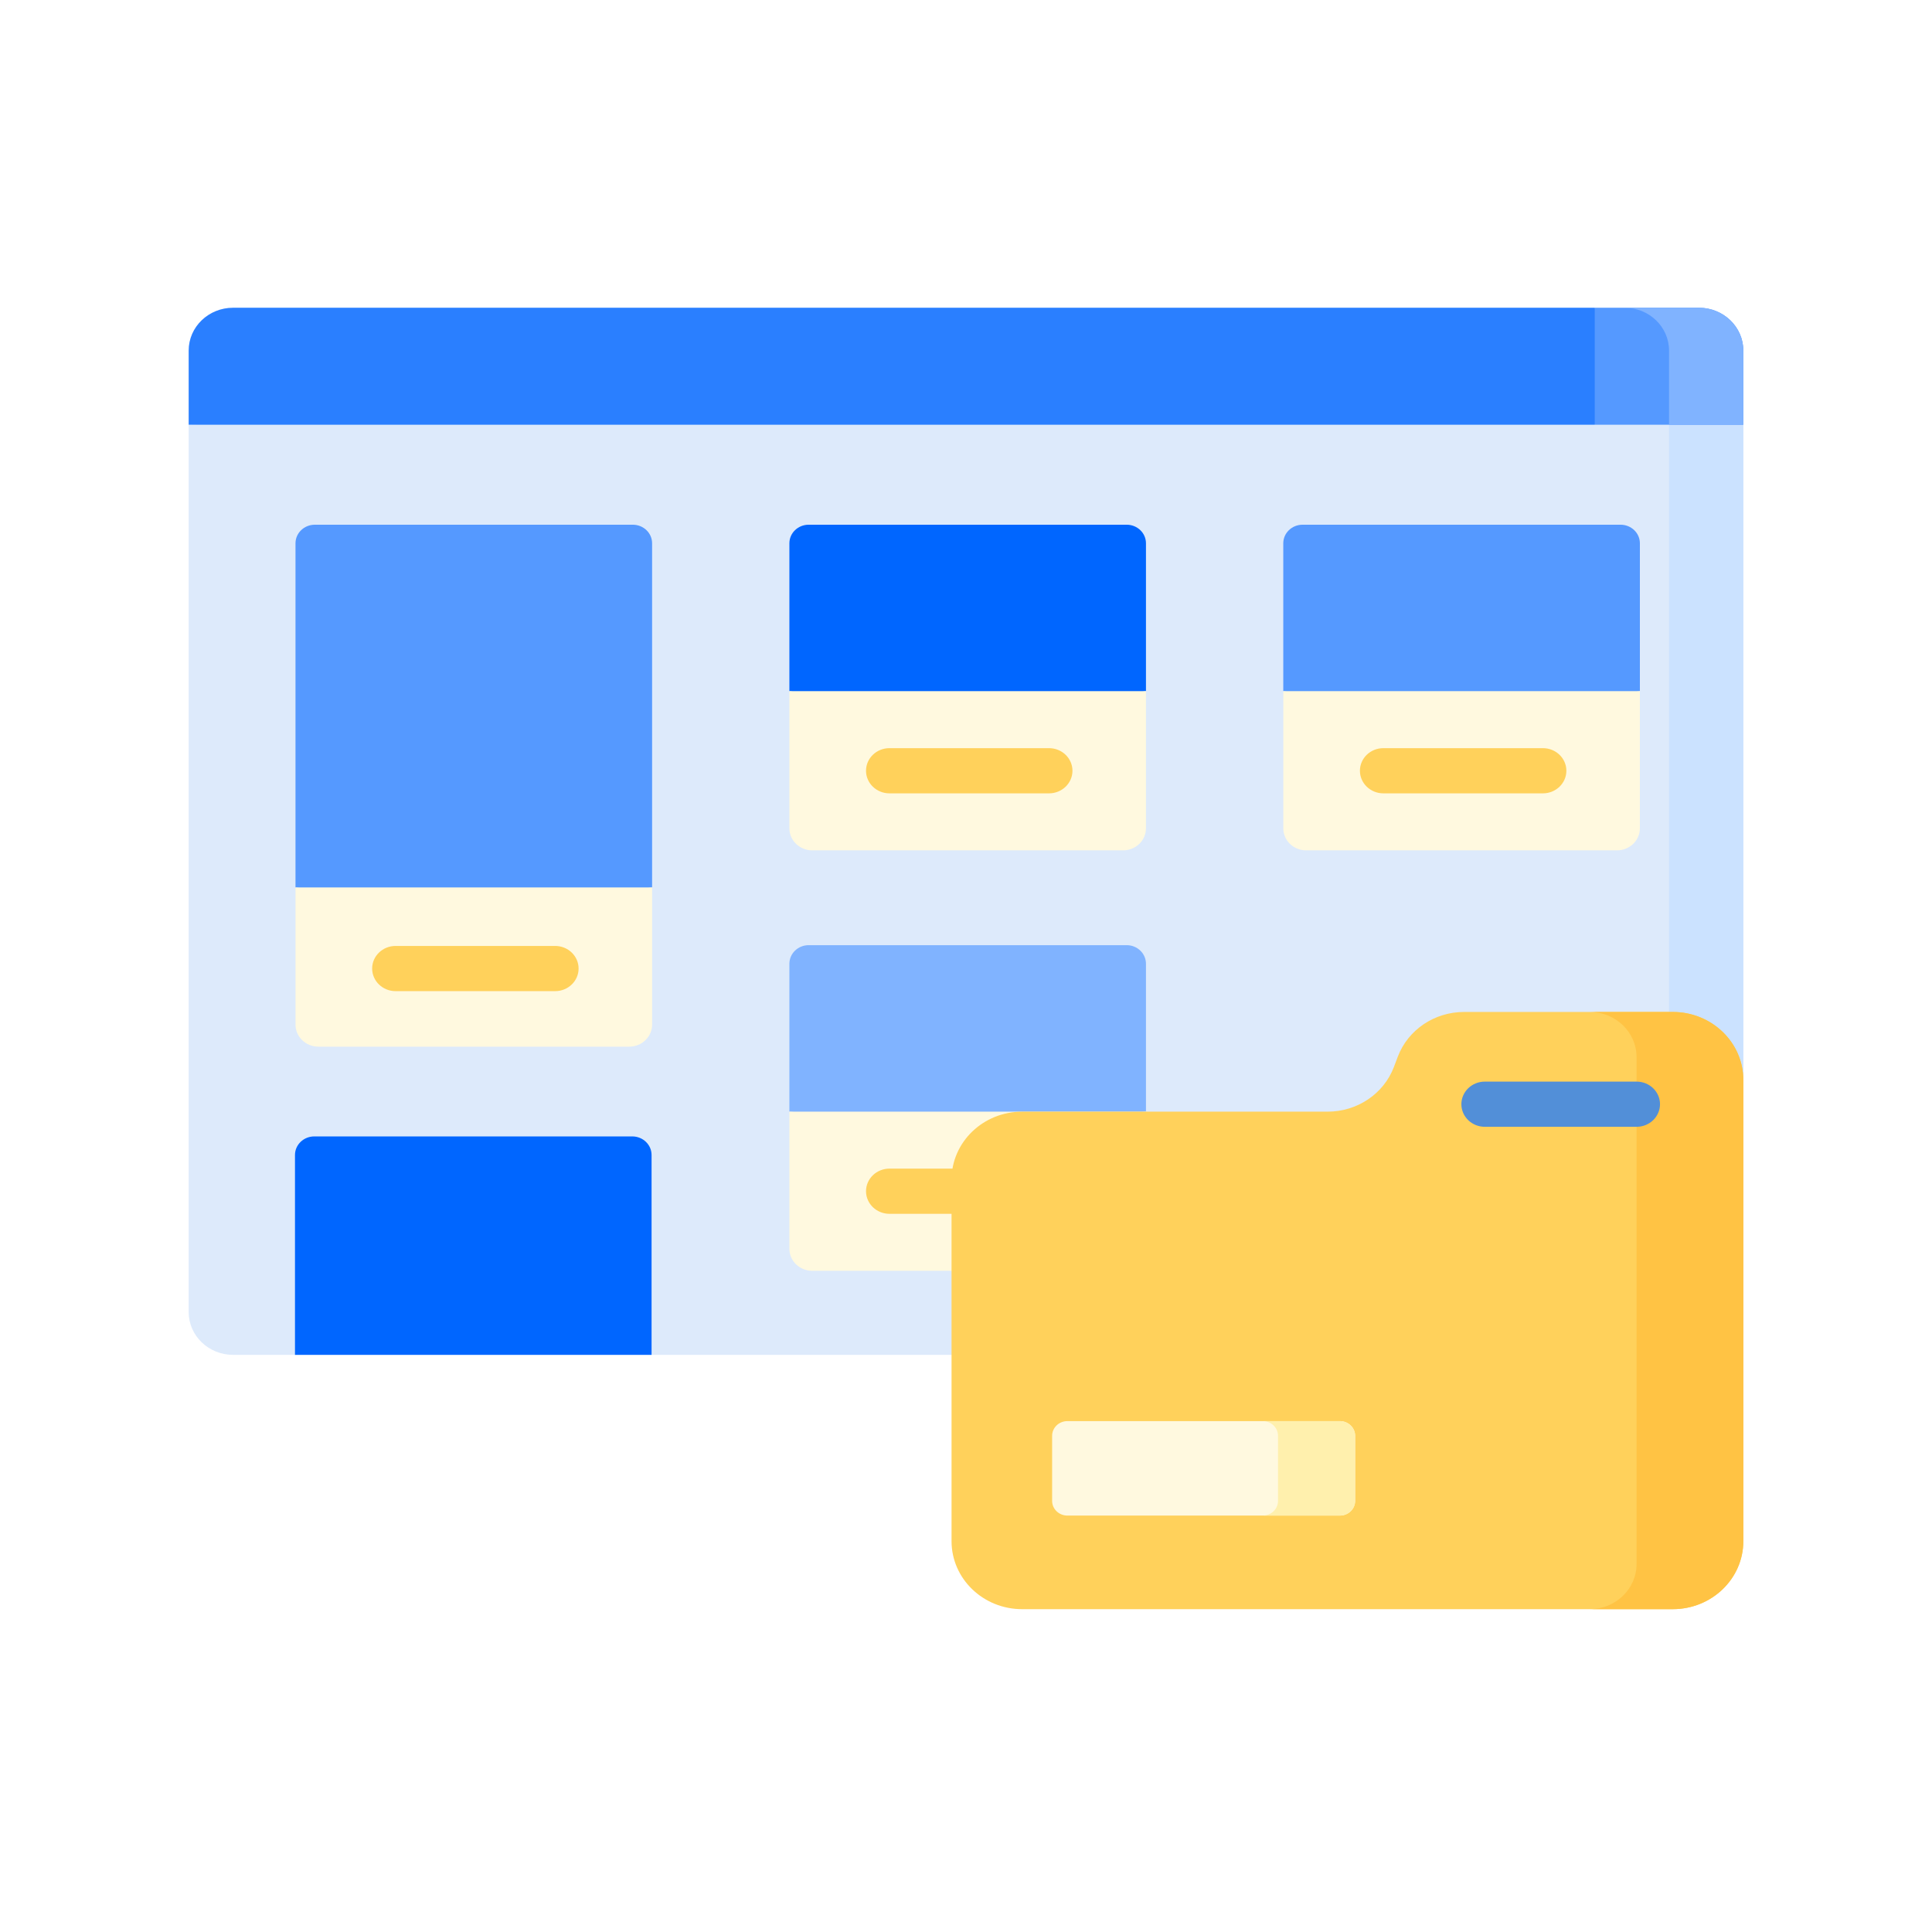
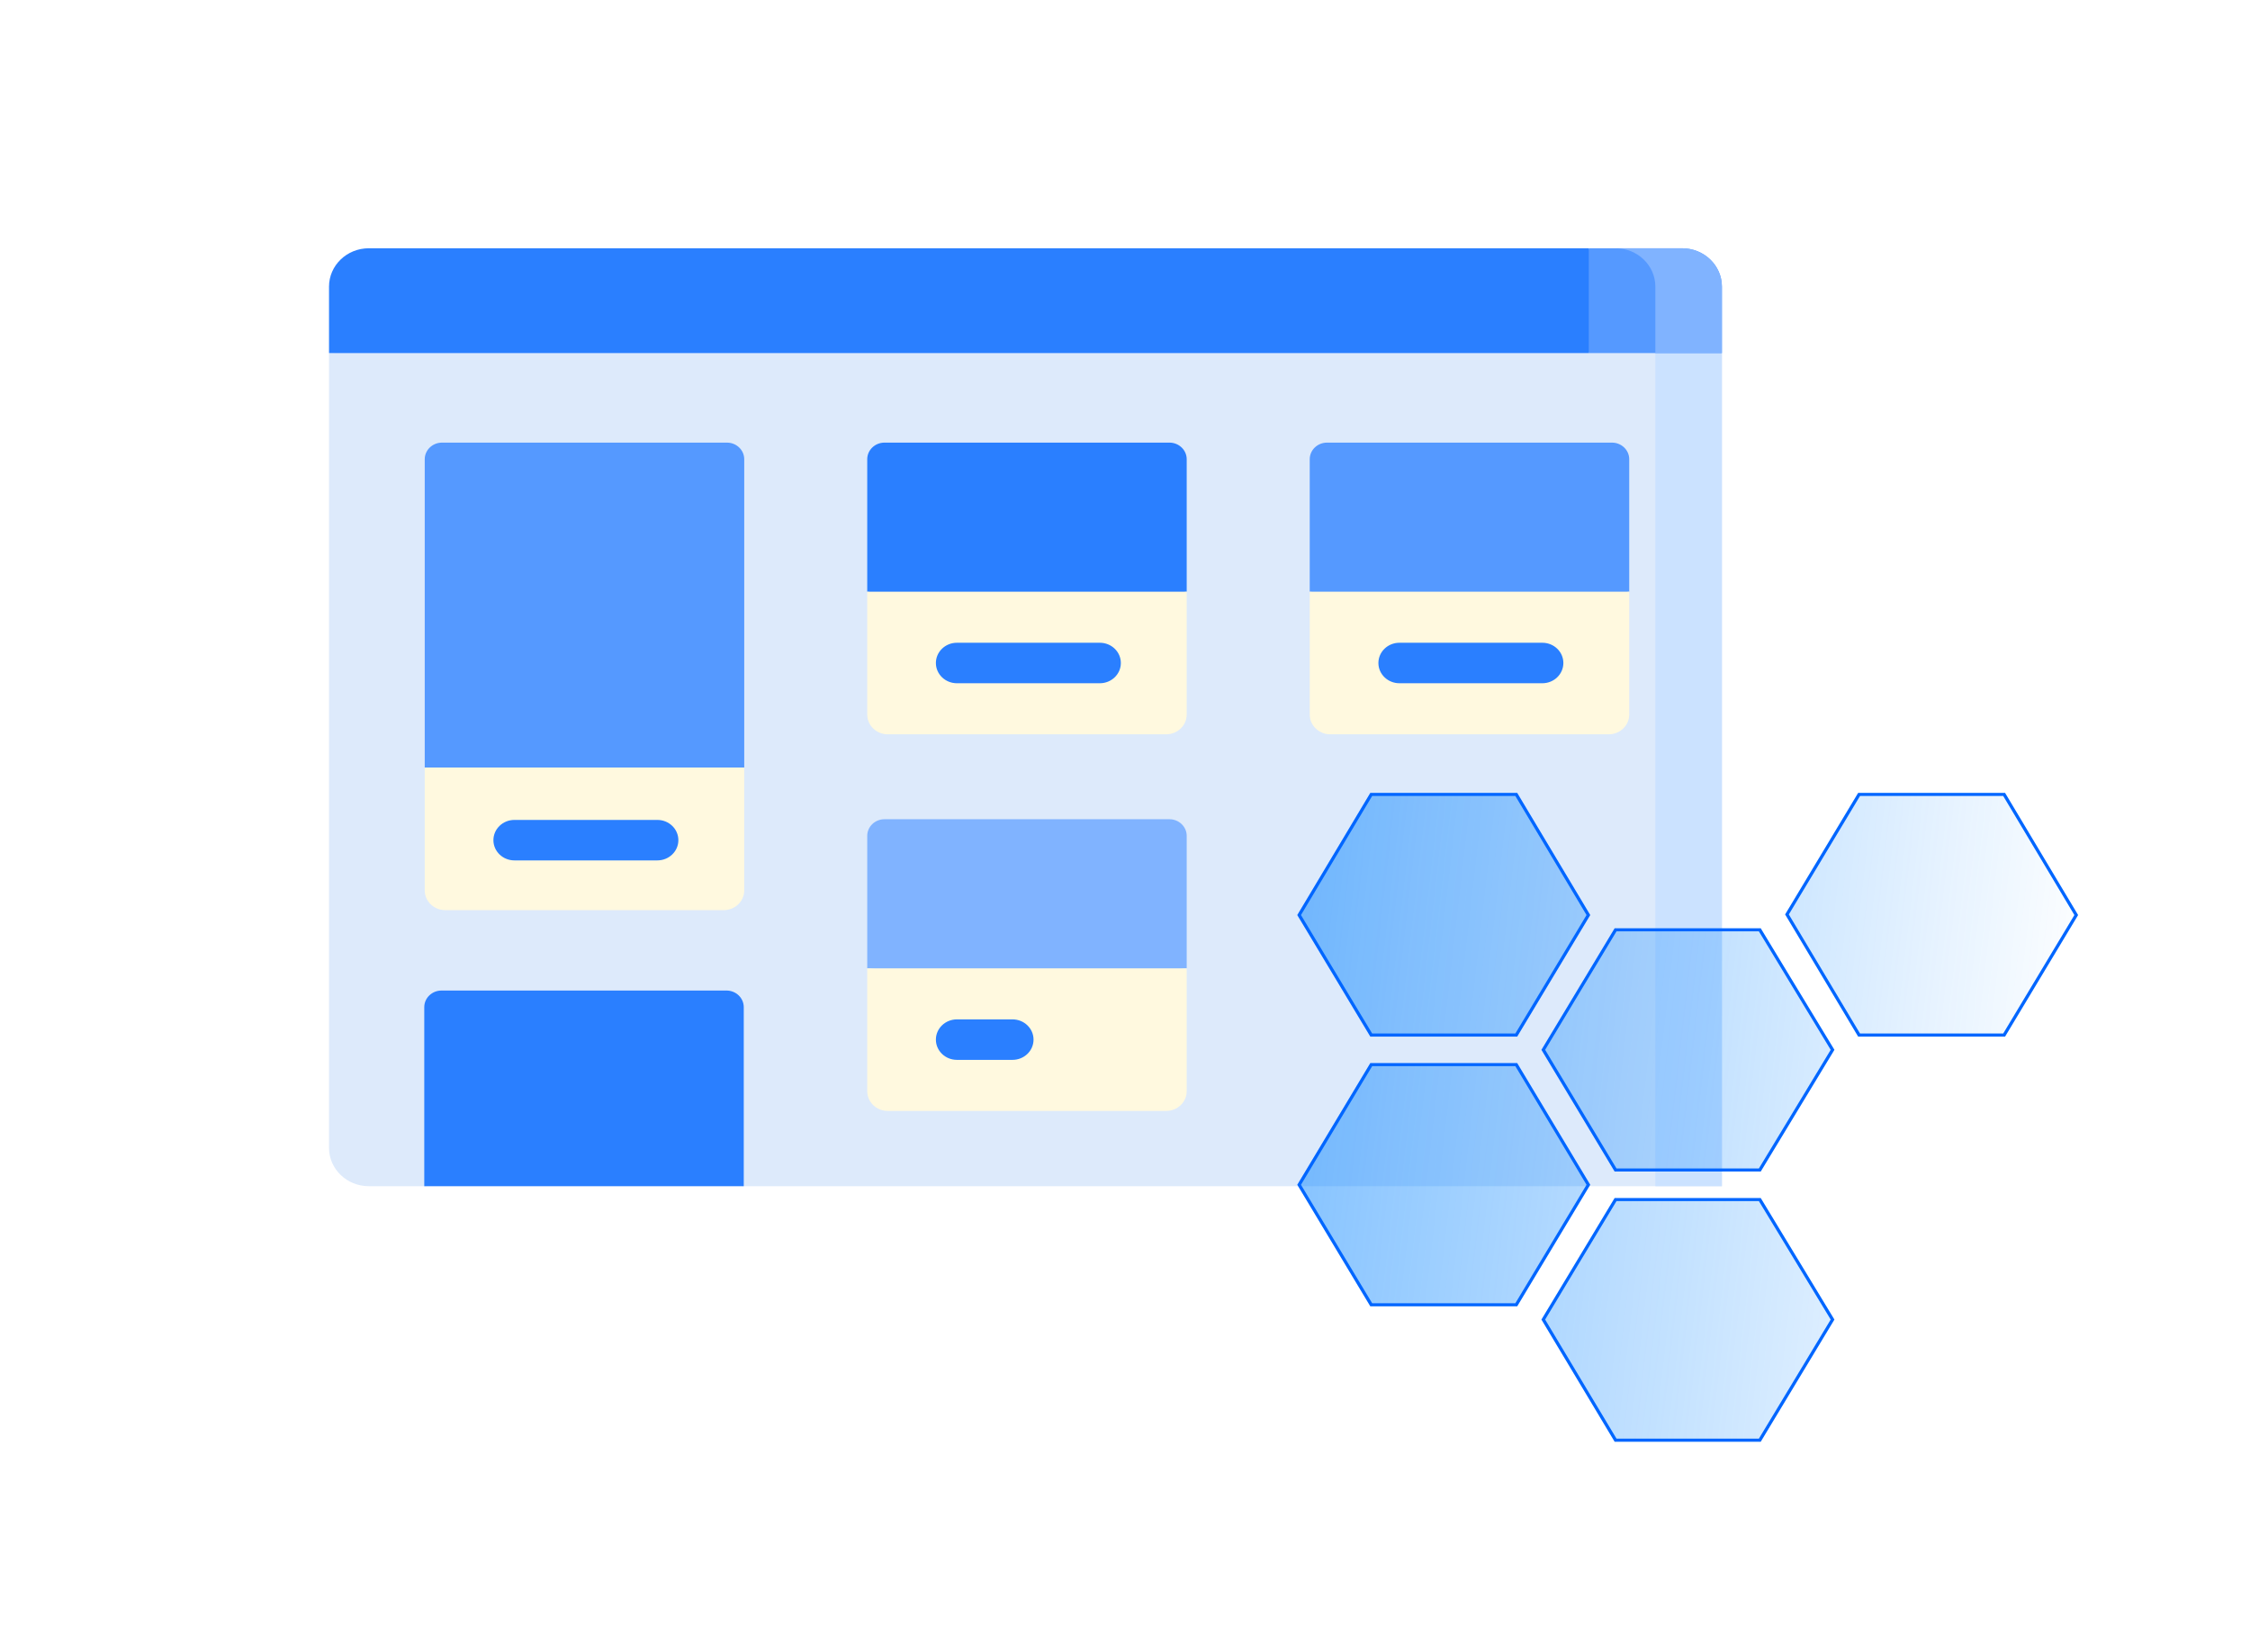
- <svg xmlns="http://www.w3.org/2000/svg" xmlns:xlink="http://www.w3.org/1999/xlink" height="512" viewBox="0 0 497 497" width="512">
-   <path d="M448.465 109.266v239.266H167.752l-46.002-4.295-45.73 4.294H59.963c-6.311.001-11.428-4.929-11.428-11.01V109.266l202.282-10.366z" fill="#ddeafb" />
-   <path d="M429.354 102.134v246.398h19.111V109.266z" fill="#cbe2ff" />
-   <path d="M410.242 79.164l6.914 15.051-6.914 15.051H48.535V90.174c0-6.081 5.117-11.01 11.428-11.01z" fill="#2a7fff" />
-   <path d="M448.465 90.174v19.092h-38.223V79.164h26.794c6.311 0 11.428 4.929 11.428 11.01z" fill="#59f" />
-   <path d="M437.037 79.164h-19.111c6.312 0 11.428 4.93 11.428 11.011v19.092h19.111V90.174c0-6.081-5.117-11.01-11.428-11.01z" fill="#80b3ff" />
-   <path d="M167.75 139.756v88.539l-46 5.603-45.734-5.603v-88.539c0-2.636 2.229-4.775 4.965-4.775h81.813c2.736 0 4.957 2.14 4.957 4.775z" fill="#59f" />
-   <path d="M167.75 228.294v35.281c0 3.132-2.631 5.675-5.882 5.675H81.906c-3.251 0-5.89-2.543-5.89-5.675v-35.281z" fill="#fff9df" />
-   <path d="M167.616 348.532H75.883v-51.414c0-2.64 2.221-4.779 4.961-4.779h81.81c2.74 0 4.961 2.14 4.961 4.779v51.414zm127.178-208.776v38.04l-45.863 6.642-45.863-6.642v-38.04c0-2.636 2.221-4.775 4.957-4.775h81.813c2.736 0 4.957 2.14 4.957 4.775z" fill="#06f" />
-   <path d="M294.794 247.923v38.04l-43.977 4.483-47.749-4.483v-38.04c0-2.644 2.221-4.783 4.957-4.783h81.813c2.736 0 4.957 2.14 4.957 4.783z" fill="#80b3ff" />
-   <path d="M421.854 139.756v38.04l-45.919 6.642-45.816-6.642v-38.04c0-2.636 2.221-4.775 4.965-4.775h81.805c2.744 0 4.965 2.14 4.965 4.775z" fill="#59f" />
-   <path d="M294.794 177.796v35.281c0 3.132-2.631 5.675-5.882 5.675H208.95c-3.251 0-5.882-2.543-5.882-5.675v-35.281zm127.06 0v35.281c0 3.132-2.639 5.675-5.89 5.675h-79.962c-3.251 0-5.882-2.543-5.882-5.675v-35.281zm-127.06 108.167v35.281c0 3.132-2.631 5.667-5.882 5.667H208.95c-3.251 0-5.882-2.535-5.882-5.667v-35.281z" fill="#fff9df" />
-   <g fill="#ffd15b">
-     <path d="M244.782 312.25h-15.967c-3.333 0-6.035-2.603-6.035-5.814s2.702-5.814 6.035-5.814h15.967c3.333 0 6.035 2.603 6.035 5.814s-2.702 5.814-6.035 5.814z" />
-     <path d="M448.465 277.816v118.641c0 9.667-8.127 17.497-18.162 17.497H262.944c-10.034 0-18.162-7.83-18.162-17.497v-92.989c0-9.659 8.127-17.497 18.162-17.497h78.57c7.628 0 14.436-4.582 17.059-11.481l1.014-2.682c2.623-6.9 9.431-11.489 17.059-11.489h53.657c10.034 0 18.162 7.83 18.162 17.497z" />
-   </g>
-   <path d="M344.686 389.874h-70.112c-2.164 0-3.918-1.69-3.918-3.775v-16.747c0-2.085 1.754-3.775 3.918-3.775h70.112c2.164 0 3.918 1.69 3.918 3.775V386.1c0 2.085-1.754 3.775-3.918 3.775z" fill="#fff9df" />
-   <path d="M344.686 365.578h-19.84c2.164 0 3.918 1.69 3.918 3.775V386.1c0 2.085-1.754 3.775-3.918 3.775h19.84c2.164 0 3.918-1.69 3.918-3.775v-16.747c0-2.085-1.754-3.775-3.918-3.775z" fill="#fff0ad" />
-   <path d="M430.303 260.319h-21.369c6.664 0 12.067 5.205 12.067 11.625v130.384c0 6.42-5.403 11.625-12.067 11.625h21.369c10.034 0 18.162-7.83 18.162-17.497V277.816c0-9.667-8.127-17.497-18.162-17.497z" fill="#ffc344" />
-   <g fill="#ffd15b">
-     <use xlink:href="#B" />
-     <use xlink:href="#B" x="127.046" y="-50.88" />
+ <svg xmlns="http://www.w3.org/2000/svg" xmlns:xlink="http://www.w3.org/1999/xlink" height="488.674" viewBox="0 0 646.024 474.358" width="665.522">
+   <defs>
+     <path id="A" d="M142.806 254.967h-41.037c-3.333 0-6.035-2.603-6.035-5.814s2.702-5.814 6.035-5.814h41.037c3.333 0 6.035 2.603 6.035 5.814s-2.702 5.814-6.035 5.814z" />
+     <linearGradient id="B" x1="-506.288" y1="135.105" x2="490.369" y2="244.6" gradientUnits="userSpaceOnUse">
+       <stop offset="0" stop-color="#0684ff" />
+       <stop offset="1" stop-color="#0684ff" stop-opacity="0" />
+     </linearGradient>
+   </defs>
+   <path d="M494.399 101.401v239.266H213.686l-46.002-4.295-45.73 4.294h-16.057c-6.311.001-11.428-4.929-11.428-11.01V101.401l202.282-10.366z" fill="#ddeafb" />
+   <path d="M475.288 94.269v246.398h19.111V101.401z" fill="#cbe2ff" />
+   <path d="M456.176 71.299l6.914 15.051-6.914 15.051H94.469V82.309c0-6.081 5.117-11.01 11.428-11.01z" fill="#2a7fff" />
+   <path d="M494.399 82.309v19.092h-38.223V71.299h26.794c6.311 0 11.428 4.929 11.428 11.01z" fill="#59f" />
+   <path d="M482.971 71.299H463.86c6.312 0 11.428 4.93 11.428 11.011v19.092h19.111V82.309c0-6.081-5.117-11.01-11.428-11.01z" fill="#80b3ff" />
+   <path d="M213.684 131.891v88.539l-46 5.603-45.734-5.603v-88.539c0-2.636 2.229-4.775 4.965-4.775h81.813c2.736 0 4.957 2.14 4.957 4.775z" fill="#59f" />
+   <path d="M213.684 220.429v35.281c0 3.132-2.631 5.675-5.882 5.675H127.84c-3.251 0-5.89-2.543-5.89-5.675v-35.281z" fill="#fff9df" />
+   <path d="M213.55 340.667h-91.733v-51.414c0-2.64 2.221-4.779 4.961-4.779h81.81c2.74 0 4.961 2.14 4.961 4.779v51.414zm127.178-208.776v38.04l-45.863 6.642-45.863-6.642v-38.04c0-2.636 2.221-4.775 4.957-4.775h81.813c2.736 0 4.957 2.14 4.957 4.775z" fill="#2a7fff" />
+   <path d="M340.728 240.058v38.04l-43.977 4.483-47.749-4.483v-38.04c0-2.644 2.221-4.783 4.957-4.783h81.813c2.736 0 4.957 2.14 4.957 4.783z" fill="#80b3ff" />
+   <path d="M467.788 131.891v38.04l-45.919 6.642-45.816-6.642v-38.04c0-2.636 2.221-4.775 4.965-4.775h81.805c2.744 0 4.965 2.14 4.965 4.775z" fill="#59f" />
+   <path d="M340.728 169.931v35.281c0 3.132-2.631 5.675-5.882 5.675h-79.962c-3.251 0-5.882-2.543-5.882-5.675v-35.281zm127.06 0v35.281c0 3.132-2.639 5.675-5.89 5.675h-79.962c-3.251 0-5.882-2.543-5.882-5.675v-35.281zm-127.06 108.167v35.281c0 3.132-2.631 5.667-5.882 5.667h-79.962c-3.251 0-5.882-2.535-5.882-5.667v-35.281z" fill="#fff9df" />
+   <path d="M290.716 304.385h-15.967c-3.333 0-6.035-2.603-6.035-5.814s2.702-5.814 6.035-5.814h15.967c3.333 0 6.035 2.603 6.035 5.814s-2.702 5.814-6.035 5.814z" fill="#2a7fff" />
+   <g transform="translate(45.934 -7.865)" fill="#2a7fff">
+     <use xlink:href="#A" />
+     <use xlink:href="#A" x="127.046" y="-50.88" />
    <path d="M396.906 204.087H355.87c-3.333 0-6.035-2.603-6.035-5.814s2.702-5.814 6.035-5.814h41.037c3.333 0 6.035 2.603 6.035 5.814s-2.703 5.814-6.036 5.814z" />
  </g>
-   <path d="M420.997 289.867h-39.027c-3.333 0-6.035-2.603-6.035-5.814s2.702-5.814 6.035-5.814h39.027c3.333 0 6.035 2.603 6.035 5.814s-2.702 5.814-6.035 5.814z" fill="#528fd8" />
-   <defs>
-     <path id="B" d="M142.806 254.967h-41.037c-3.333 0-6.035-2.603-6.035-5.814s2.702-5.814 6.035-5.814h41.037c3.333 0 6.035 2.603 6.035 5.814s-2.702 5.814-6.035 5.814z" />
-   </defs>
+   <g stroke="#06f" transform="matrix(.456118 0 0 .437403 373.0056 213.8911)" stroke-width="2.026">
+     <path d="M136.7 367.7l45.4-78.8-45.4-78.9H45.4L0 288.9l45.4 78.8z" fill="url(#B)" />
+     <path d="M335.8 200.3L290 121.5h-90.8l-45.5 78.8 45.5 78.9H290z" fill="url(#B)" />
+     <path d="M290 298.6h-90.8l-45.5 78.8 45.5 79.2H290l45.8-79.2z" fill="url(#B)" />
+     <path d="M45.4 190.6h91.3l45.4-78.8-45.4-79.2H45.4L0 111.8z" fill="url(#B)" />
+     <path d="M443.8 32.6h-91.3l-45.4 78.8 45.4 79.2h91.3l45.4-78.8z" fill="url(#B)" />
+   </g>
</svg>
